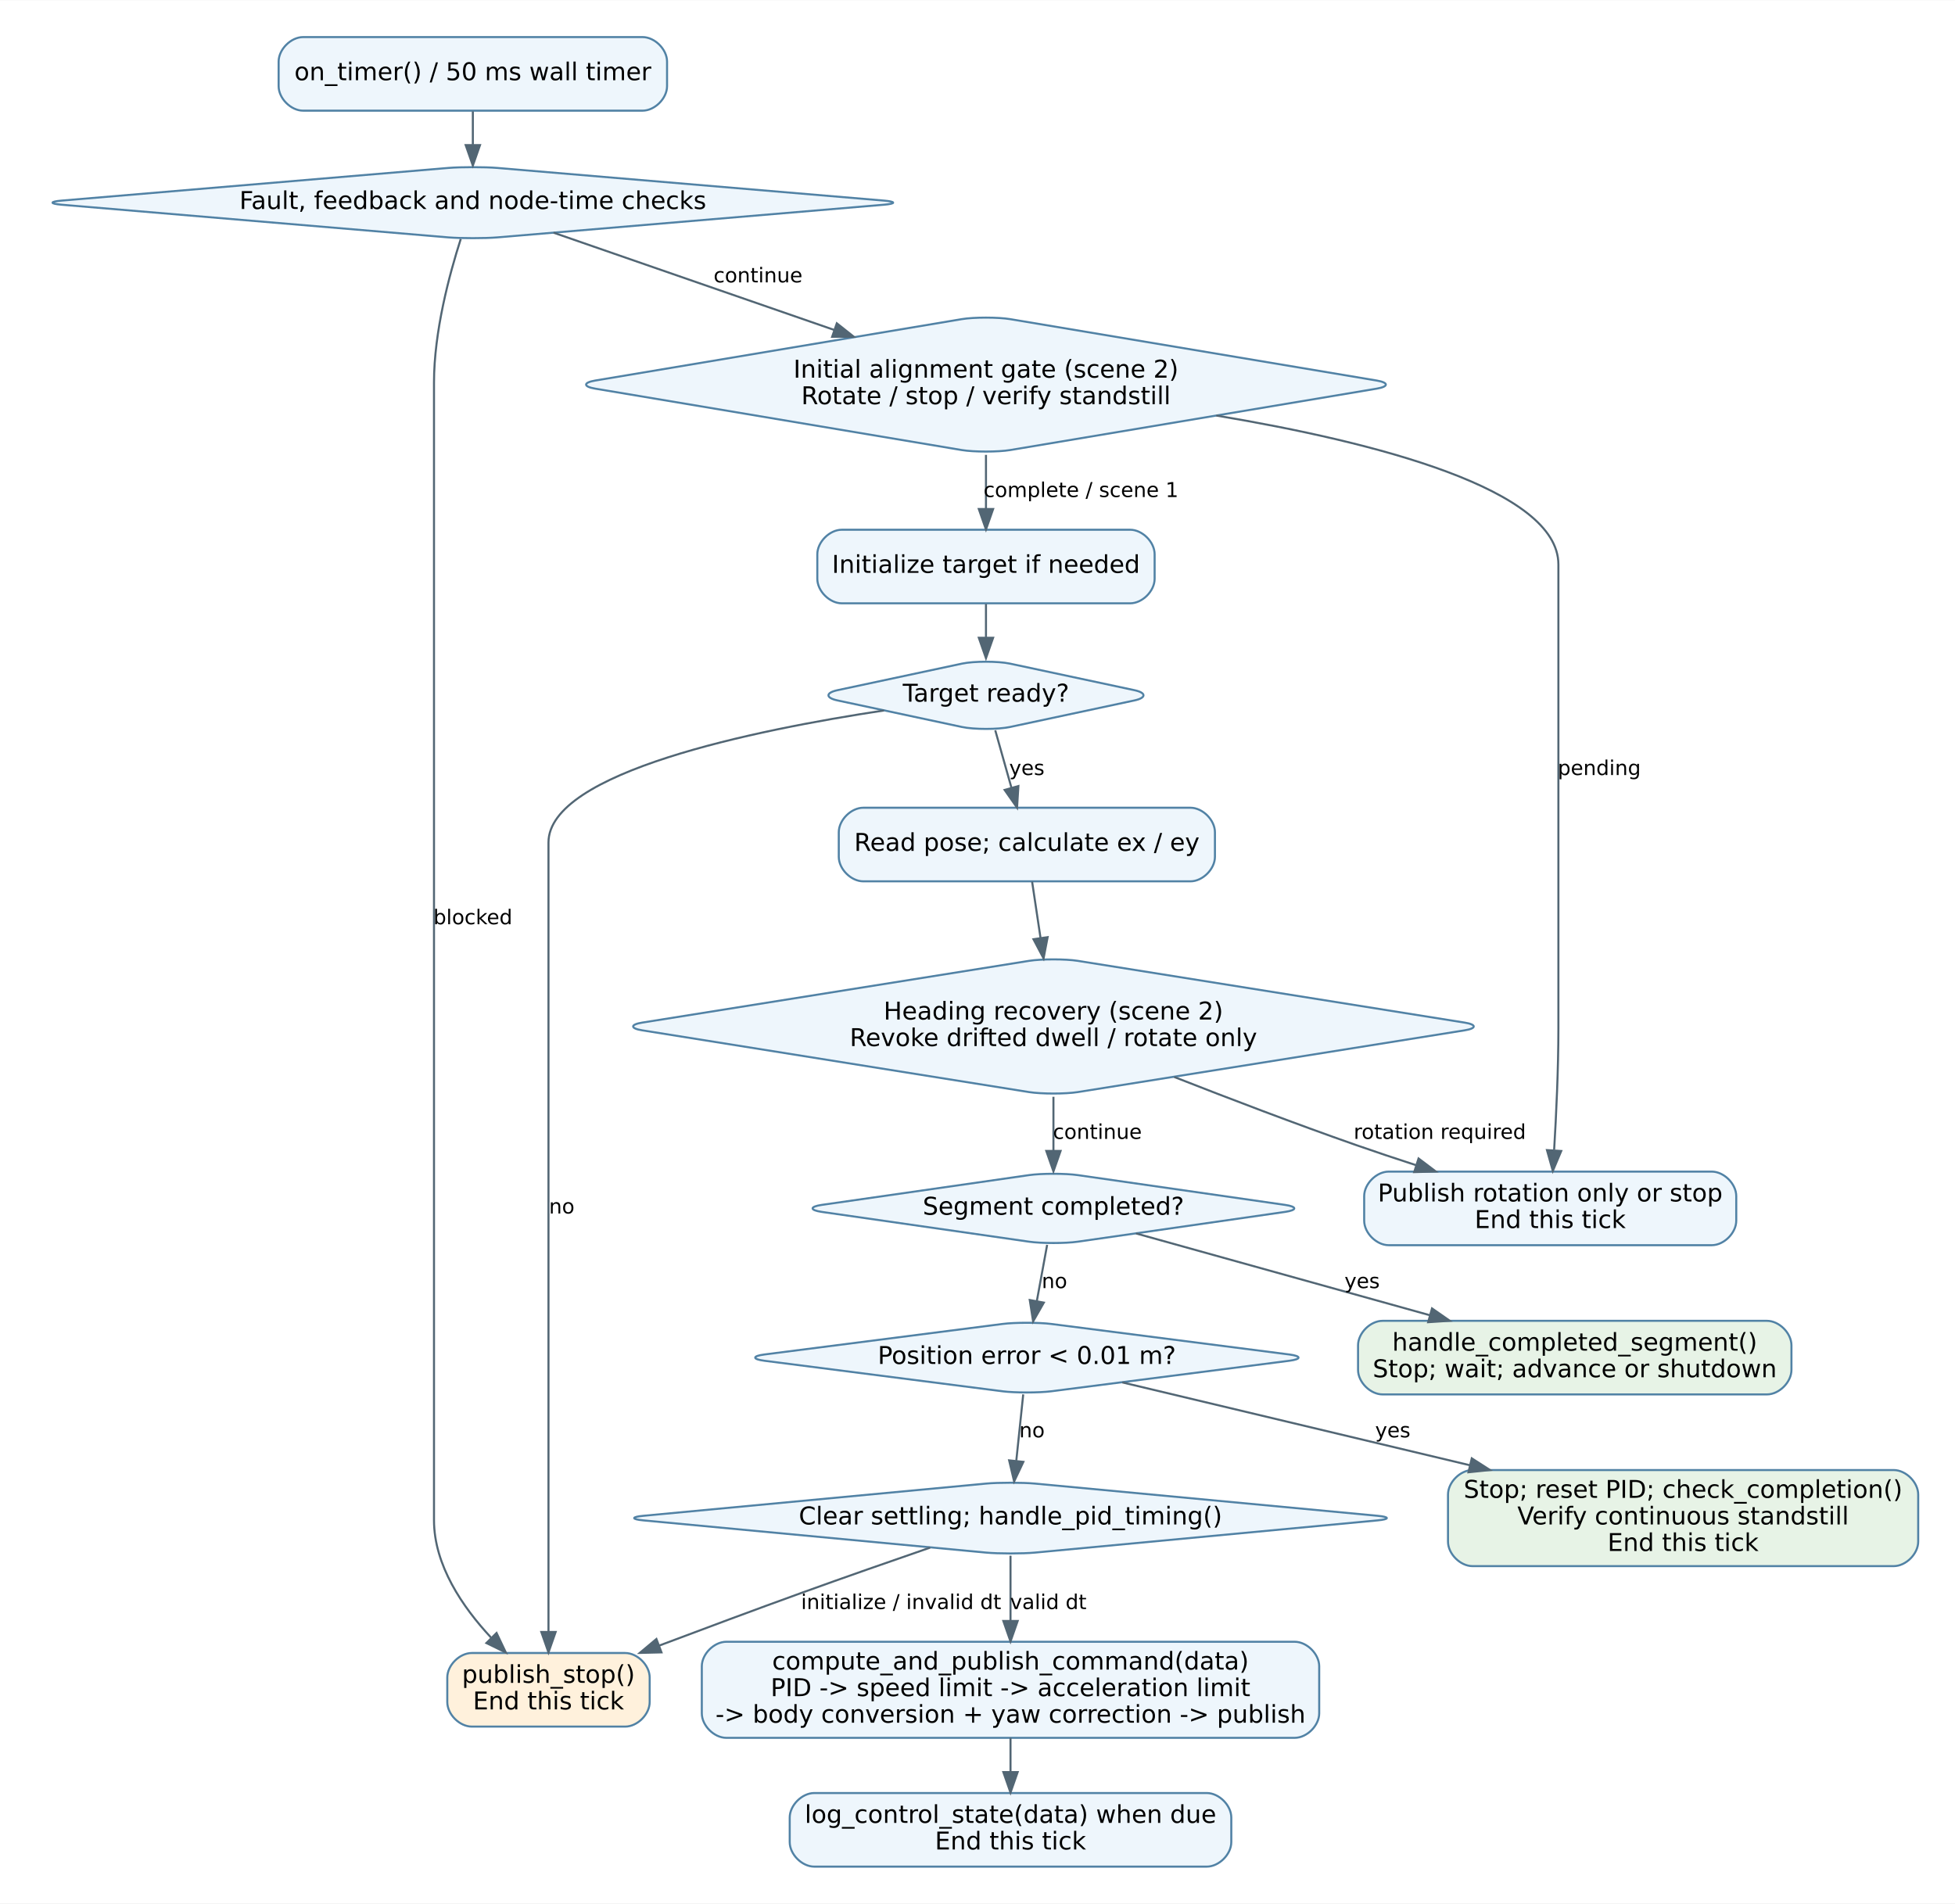
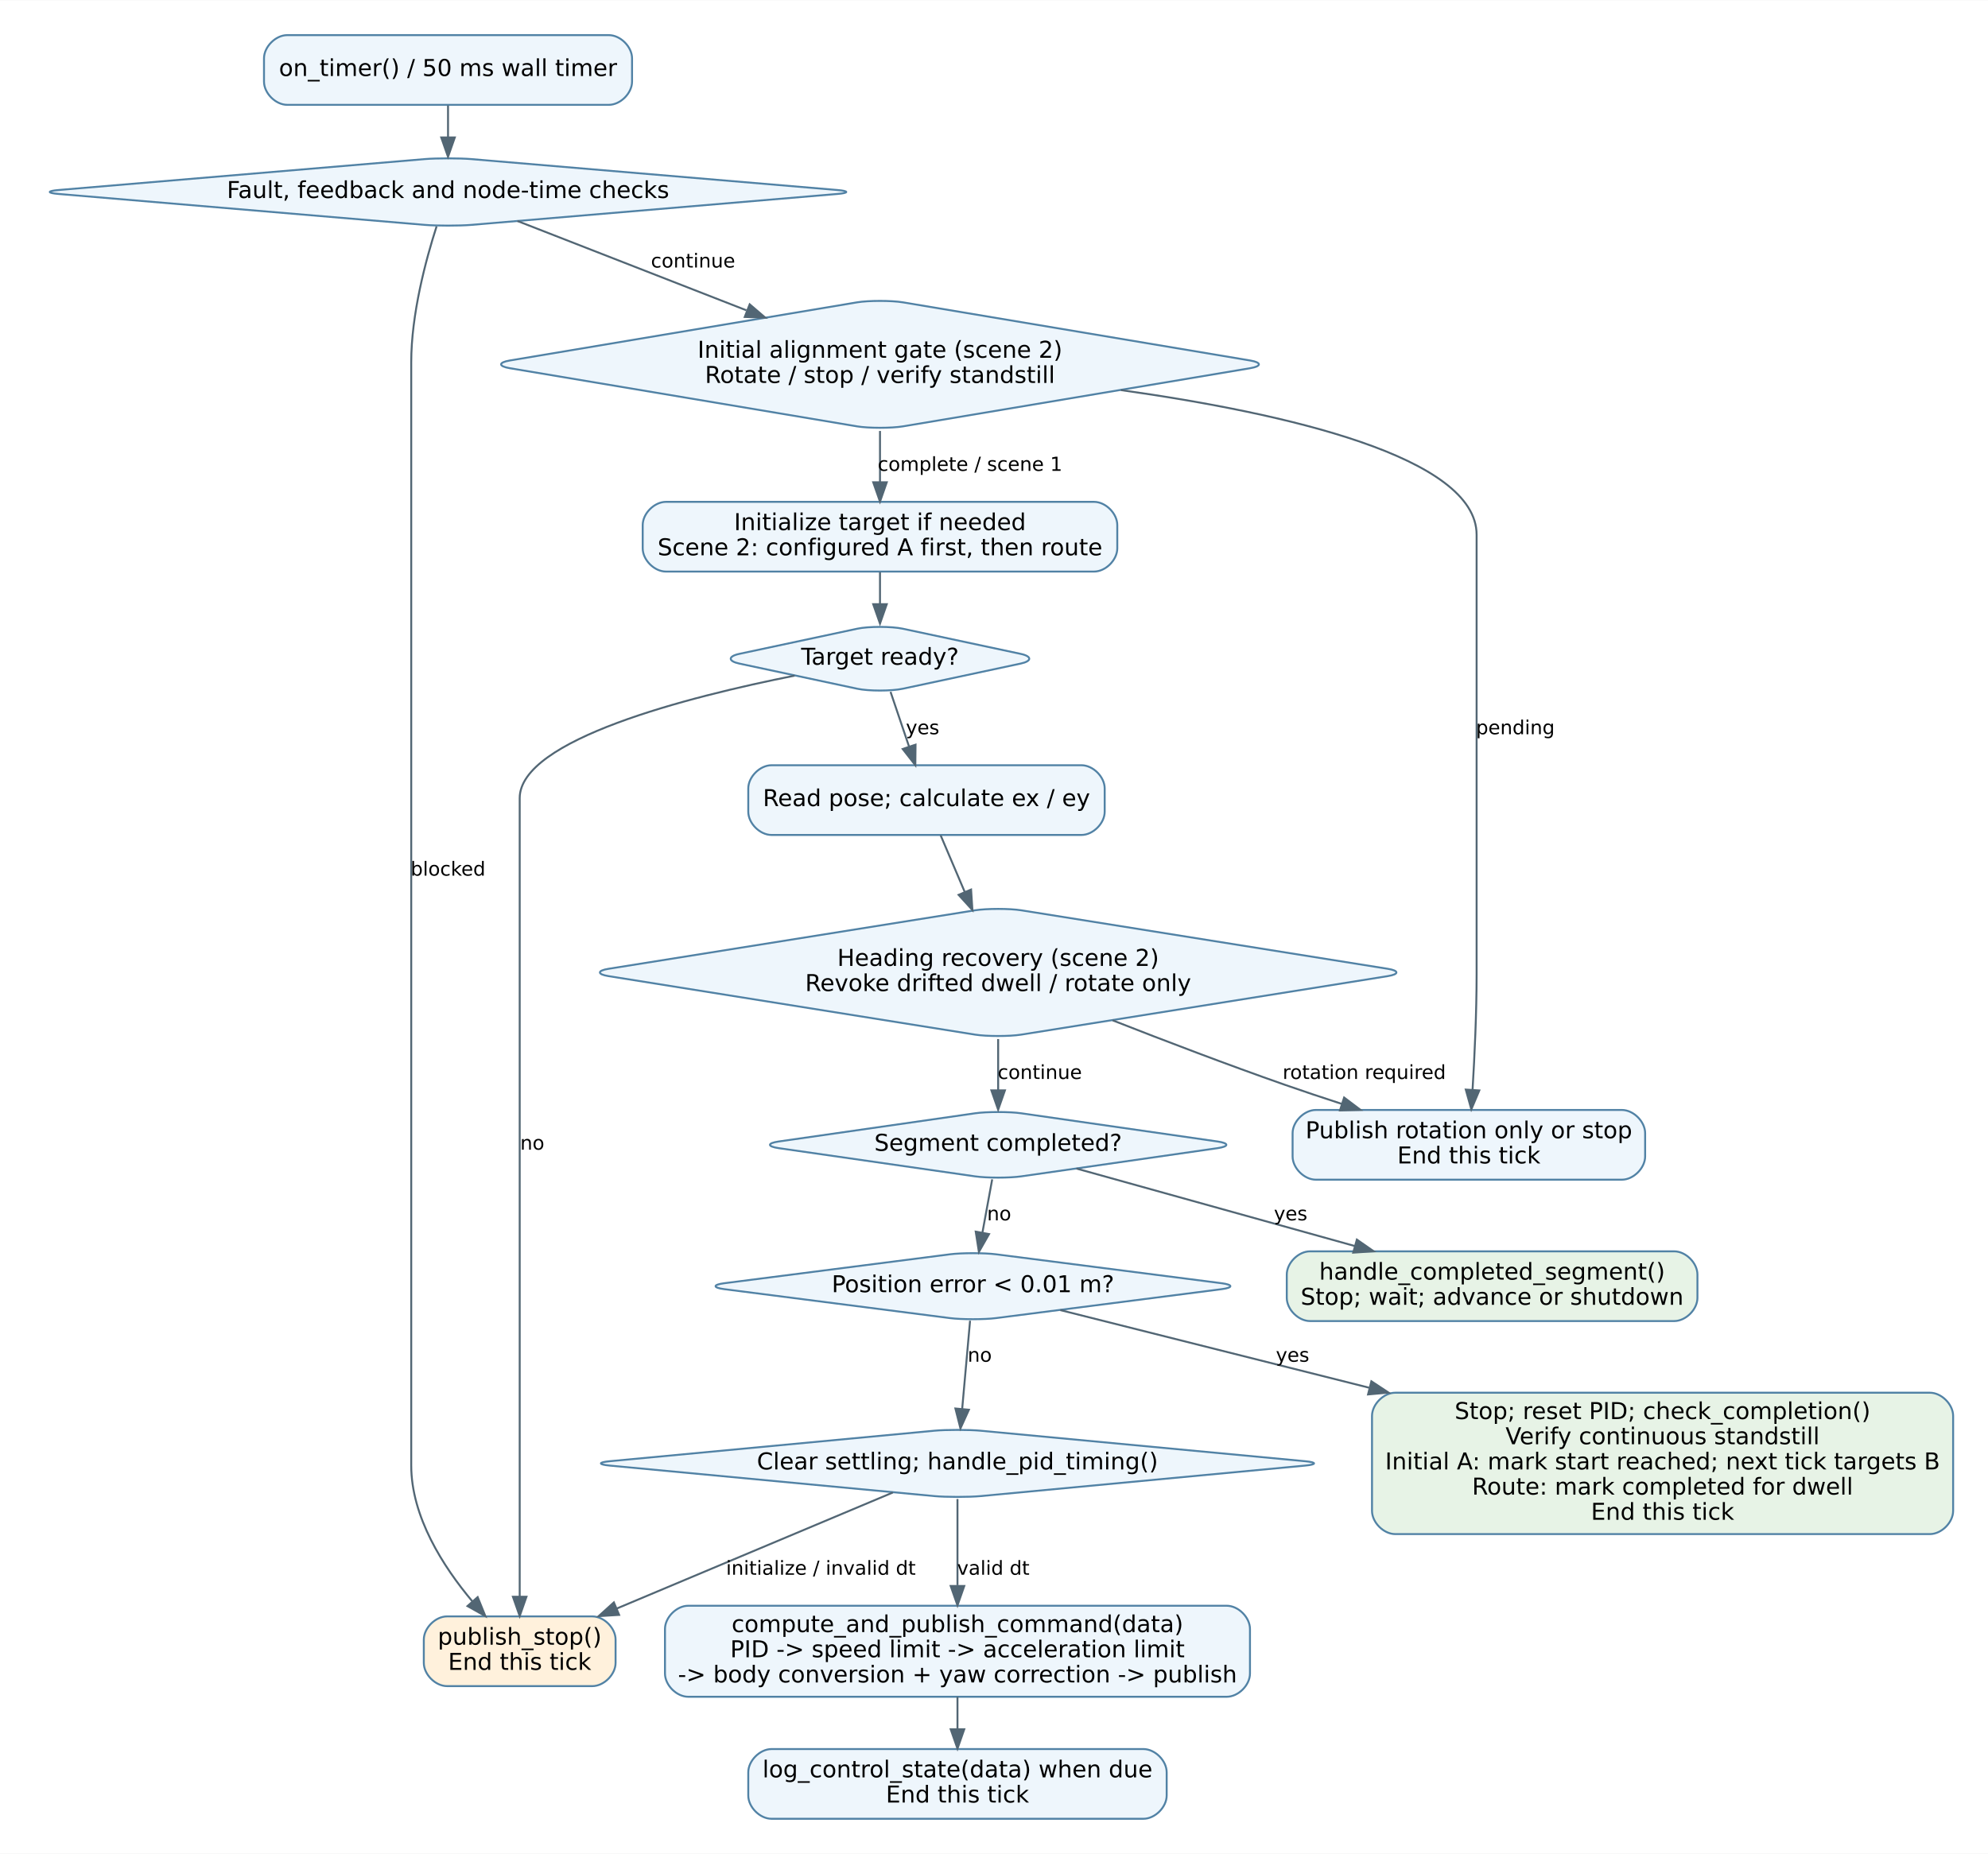
- <svg xmlns="http://www.w3.org/2000/svg" width="956pt" height="931pt" viewBox="0.00 0.00 956.29 931.00">
-   <g id="graph0" class="graph" transform="scale(1 1) rotate(0) translate(18 913)">
-     <polygon fill="white" stroke="transparent" points="-18,18 -18,-913 938.29,-913 938.29,18 -18,18" />
+ <svg xmlns="http://www.w3.org/2000/svg" width="1026pt" height="957pt" viewBox="0.00 0.00 1026.29 957.00">
+   <g id="graph0" class="graph" transform="scale(1 1) rotate(0) translate(18 939)">
+     <polygon fill="white" stroke="transparent" points="-18,18 -18,-939 1008.29,-939 1008.29,18 -18,18" />
    <g id="node1" class="node">
-       <path fill="#eef6fc" stroke="#5182a5" d="M296.29,-895C296.29,-895 130.29,-895 130.29,-895 124.29,-895 118.29,-889 118.29,-883 118.29,-883 118.29,-871 118.29,-871 118.29,-865 124.29,-859 130.29,-859 130.29,-859 296.29,-859 296.29,-859 302.29,-859 308.29,-865 308.29,-871 308.29,-871 308.29,-883 308.29,-883 308.29,-889 302.29,-895 296.29,-895" />
-       <text text-anchor="middle" x="213.29" y="-873.9" font-family="DejaVu Sans" font-size="12.00">on_timer() / 50 ms wall timer</text>
+       <path fill="#eef6fc" stroke="#5182a5" d="M296.29,-921C296.29,-921 130.29,-921 130.29,-921 124.29,-921 118.29,-915 118.29,-909 118.29,-909 118.29,-897 118.29,-897 118.29,-891 124.29,-885 130.29,-885 130.29,-885 296.29,-885 296.29,-885 302.29,-885 308.29,-891 308.29,-897 308.29,-897 308.29,-909 308.29,-909 308.29,-915 302.29,-921 296.29,-921" />
+       <text text-anchor="middle" x="213.29" y="-899.9" font-family="DejaVu Sans" font-size="12.00">on_timer() / 50 ms wall timer</text>
    </g>
    <g id="node2" class="node">
-       <path fill="#eef6fc" stroke="#5182a5" d="M201.33,-830.99C201.33,-830.99 12.17,-815.01 12.17,-815.01 6.19,-814.51 6.19,-813.49 12.17,-812.99 12.17,-812.99 201.33,-797.01 201.33,-797.01 207.31,-796.51 219.27,-796.51 225.25,-797.01 225.25,-797.01 414.41,-812.99 414.41,-812.99 420.39,-813.49 420.39,-814.51 414.41,-815.01 414.41,-815.01 225.25,-830.99 225.25,-830.99 219.27,-831.49 207.31,-831.49 201.33,-830.99" />
-       <text text-anchor="middle" x="213.29" y="-810.9" font-family="DejaVu Sans" font-size="12.00">Fault, feedback and node-time checks</text>
+       <path fill="#eef6fc" stroke="#5182a5" d="M201.33,-856.99C201.33,-856.99 12.17,-841.01 12.17,-841.01 6.19,-840.51 6.19,-839.49 12.17,-838.99 12.17,-838.99 201.33,-823.01 201.33,-823.01 207.31,-822.51 219.27,-822.51 225.25,-823.01 225.25,-823.01 414.41,-838.99 414.41,-838.99 420.39,-839.49 420.39,-840.51 414.41,-841.01 414.41,-841.01 225.25,-856.99 225.25,-856.99 219.27,-857.49 207.31,-857.49 201.33,-856.99" />
+       <text text-anchor="middle" x="213.29" y="-836.9" font-family="DejaVu Sans" font-size="12.00">Fault, feedback and node-time checks</text>
    </g>
    <g id="edge1" class="edge">
-       <path fill="none" stroke="#526674" d="M213.29,-858.68C213.29,-853.62 213.29,-847.95 213.29,-842.42" />
-       <polygon fill="#526674" stroke="#526674" points="216.79,-842.15 213.29,-832.15 209.79,-842.15 216.79,-842.15" />
+       <path fill="none" stroke="#526674" d="M213.29,-884.68C213.29,-879.62 213.29,-873.95 213.29,-868.42" />
+       <polygon fill="#526674" stroke="#526674" points="216.79,-868.15 213.29,-858.15 209.79,-868.15 216.79,-868.15" />
    </g>
    <g id="node3" class="node">
      <path fill="#fff1dc" stroke="#5182a5" d="M287.79,-104.5C287.79,-104.5 212.79,-104.5 212.79,-104.5 206.79,-104.5 200.79,-98.5 200.79,-92.5 200.79,-92.5 200.79,-80.5 200.79,-80.5 200.79,-74.5 206.79,-68.5 212.79,-68.5 212.79,-68.5 287.79,-68.5 287.79,-68.5 293.79,-68.5 299.79,-74.5 299.79,-80.5 299.79,-80.5 299.79,-92.5 299.79,-92.5 299.79,-98.5 293.79,-104.5 287.79,-104.5" />
      <text text-anchor="middle" x="250.29" y="-89.9" font-family="DejaVu Sans" font-size="12.00">publish_stop()</text>
      <text text-anchor="middle" x="250.29" y="-76.9" font-family="DejaVu Sans" font-size="12.00">End this tick</text>
    </g>
    <g id="edge2" class="edge">
-       <path fill="none" stroke="#526674" d="M207.38,-796.23C201.8,-778.88 194.29,-750.89 194.29,-726 194.29,-726 194.29,-726 194.29,-169.5 194.29,-147.48 208.23,-127.02 222.2,-112.04" />
-       <polygon fill="#526674" stroke="#526674" points="224.89,-114.3 229.44,-104.73 219.92,-109.38 224.89,-114.3" />
-       <text text-anchor="middle" x="213.29" y="-461" font-family="DejaVu Sans" font-size="10.00">blocked</text>
+       <path fill="none" stroke="#526674" d="M207.38,-822.23C201.8,-804.88 194.29,-776.89 194.29,-752 194.29,-752 194.29,-752 194.29,-182.5 194.29,-155.94 210.74,-130.26 225.81,-112.31" />
+       <polygon fill="#526674" stroke="#526674" points="228.59,-114.45 232.57,-104.64 223.34,-109.83 228.59,-114.45" />
+       <text text-anchor="middle" x="213.29" y="-487" font-family="DejaVu Sans" font-size="10.00">blocked</text>
    </g>
    <g id="node4" class="node">
-       <path fill="#eef6fc" stroke="#5182a5" d="M452.45,-757.02C452.45,-757.02 273.13,-726.98 273.13,-726.98 267.21,-725.99 267.21,-724.01 273.13,-723.02 273.13,-723.02 452.45,-692.98 452.45,-692.98 458.37,-691.99 470.21,-691.99 476.13,-692.98 476.13,-692.98 655.45,-723.02 655.45,-723.02 661.37,-724.01 661.37,-725.99 655.45,-726.98 655.45,-726.98 476.13,-757.02 476.13,-757.02 470.21,-758.01 458.37,-758.01 452.45,-757.02" />
-       <text text-anchor="middle" x="464.29" y="-728.4" font-family="DejaVu Sans" font-size="12.00">Initial alignment gate (scene 2)</text>
-       <text text-anchor="middle" x="464.29" y="-715.4" font-family="DejaVu Sans" font-size="12.00">Rotate / stop / verify standstill</text>
+       <path fill="#eef6fc" stroke="#5182a5" d="M424.45,-783.02C424.45,-783.02 245.13,-752.98 245.13,-752.98 239.21,-751.99 239.21,-750.01 245.13,-749.02 245.13,-749.02 424.45,-718.98 424.45,-718.98 430.37,-717.99 442.21,-717.99 448.13,-718.98 448.13,-718.98 627.45,-749.02 627.45,-749.02 633.37,-750.01 633.37,-751.99 627.45,-752.98 627.45,-752.98 448.13,-783.02 448.13,-783.02 442.21,-784.01 430.37,-784.01 424.45,-783.02" />
+       <text text-anchor="middle" x="436.29" y="-754.4" font-family="DejaVu Sans" font-size="12.00">Initial alignment gate (scene 2)</text>
+       <text text-anchor="middle" x="436.29" y="-741.4" font-family="DejaVu Sans" font-size="12.00">Rotate / stop / verify standstill</text>
    </g>
    <g id="edge3" class="edge">
-       <path fill="none" stroke="#526674" d="M252.78,-799.31C289.44,-786.6 344.96,-767.36 389.92,-751.78" />
-       <polygon fill="#526674" stroke="#526674" points="391.33,-754.99 399.63,-748.41 389.04,-748.38 391.33,-754.99" />
-       <text text-anchor="middle" x="352.79" y="-775" font-family="DejaVu Sans" font-size="10.00">continue</text>
+       <path fill="none" stroke="#526674" d="M249.12,-825.02C280.9,-812.62 328.21,-794.17 367.31,-778.91" />
+       <polygon fill="#526674" stroke="#526674" points="369.02,-782 377.06,-775.11 366.47,-775.48 369.02,-782" />
+       <text text-anchor="middle" x="339.79" y="-801" font-family="DejaVu Sans" font-size="10.00">continue</text>
    </g>
    <g id="node6" class="node">
-       <path fill="#eef6fc" stroke="#5182a5" d="M819.29,-340C819.29,-340 661.29,-340 661.29,-340 655.29,-340 649.29,-334 649.29,-328 649.29,-328 649.29,-316 649.29,-316 649.29,-310 655.29,-304 661.29,-304 661.29,-304 819.29,-304 819.29,-304 825.29,-304 831.29,-310 831.29,-316 831.29,-316 831.29,-328 831.29,-328 831.29,-334 825.29,-340 819.29,-340" />
-       <text text-anchor="middle" x="740.29" y="-325.4" font-family="DejaVu Sans" font-size="12.00">Publish rotation only or stop</text>
-       <text text-anchor="middle" x="740.29" y="-312.4" font-family="DejaVu Sans" font-size="12.00">End this tick</text>
+       <path fill="#eef6fc" stroke="#5182a5" d="M819.29,-366C819.29,-366 661.29,-366 661.29,-366 655.29,-366 649.29,-360 649.29,-354 649.29,-354 649.29,-342 649.29,-342 649.29,-336 655.29,-330 661.29,-330 661.29,-330 819.29,-330 819.29,-330 825.29,-330 831.29,-336 831.29,-342 831.29,-342 831.29,-354 831.29,-354 831.29,-360 825.29,-366 819.29,-366" />
+       <text text-anchor="middle" x="740.29" y="-351.4" font-family="DejaVu Sans" font-size="12.00">Publish rotation only or stop</text>
+       <text text-anchor="middle" x="740.29" y="-338.4" font-family="DejaVu Sans" font-size="12.00">End this tick</text>
    </g>
    <g id="edge4" class="edge">
-       <path fill="none" stroke="#526674" d="M576.97,-709.86C654.77,-696.84 744.29,-673.84 744.29,-637 744.29,-637 744.29,-637 744.29,-410 744.29,-390.15 743.24,-367.79 742.21,-350.71" />
-       <polygon fill="#526674" stroke="#526674" points="745.68,-350.08 741.56,-340.32 738.7,-350.52 745.68,-350.08" />
-       <text text-anchor="middle" x="764.29" y="-534" font-family="DejaVu Sans" font-size="10.00">pending</text>
+       <path fill="none" stroke="#526674" d="M560.68,-737.71C646.16,-725.69 744.29,-703.15 744.29,-663 744.29,-663 744.29,-663 744.29,-436 744.29,-416.15 743.24,-393.79 742.21,-376.71" />
+       <polygon fill="#526674" stroke="#526674" points="745.68,-376.08 741.56,-366.32 738.7,-376.52 745.68,-376.08" />
+       <text text-anchor="middle" x="764.29" y="-560" font-family="DejaVu Sans" font-size="10.00">pending</text>
    </g>
    <g id="node7" class="node">
-       <path fill="#eef6fc" stroke="#5182a5" d="M534.79,-654C534.79,-654 393.79,-654 393.79,-654 387.79,-654 381.79,-648 381.79,-642 381.79,-642 381.79,-630 381.79,-630 381.79,-624 387.79,-618 393.79,-618 393.79,-618 534.79,-618 534.79,-618 540.79,-618 546.79,-624 546.79,-630 546.79,-630 546.79,-642 546.79,-642 546.79,-648 540.79,-654 534.79,-654" />
-       <text text-anchor="middle" x="464.29" y="-632.9" font-family="DejaVu Sans" font-size="12.00">Initialize target if needed</text>
+       <path fill="#eef6fc" stroke="#5182a5" d="M546.79,-680C546.79,-680 325.79,-680 325.79,-680 319.79,-680 313.79,-674 313.79,-668 313.79,-668 313.79,-656 313.79,-656 313.79,-650 319.79,-644 325.79,-644 325.79,-644 546.79,-644 546.79,-644 552.79,-644 558.79,-650 558.79,-656 558.79,-656 558.79,-668 558.79,-668 558.79,-674 552.79,-680 546.79,-680" />
+       <text text-anchor="middle" x="436.29" y="-665.4" font-family="DejaVu Sans" font-size="12.00">Initialize target if needed</text>
+       <text text-anchor="middle" x="436.29" y="-652.4" font-family="DejaVu Sans" font-size="12.00">Scene 2: configured A first, then route</text>
    </g>
    <g id="edge5" class="edge">
-       <path fill="none" stroke="#526674" d="M464.29,-690.61C464.29,-681.85 464.29,-672.51 464.29,-664.12" />
-       <polygon fill="#526674" stroke="#526674" points="467.79,-664.12 464.29,-654.12 460.79,-664.12 467.79,-664.12" />
-       <text text-anchor="middle" x="510.79" y="-670" font-family="DejaVu Sans" font-size="10.00">complete / scene 1</text>
+       <path fill="none" stroke="#526674" d="M436.29,-716.61C436.29,-707.85 436.29,-698.51 436.29,-690.12" />
+       <polygon fill="#526674" stroke="#526674" points="439.79,-690.12 436.29,-680.12 432.79,-690.12 439.79,-690.12" />
+       <text text-anchor="middle" x="482.79" y="-696" font-family="DejaVu Sans" font-size="10.00">complete / scene 1</text>
    </g>
    <g id="node5" class="node">
-       <path fill="#eef6fc" stroke="#5182a5" d="M485.44,-443.11C485.44,-443.11 296.14,-412.89 296.14,-412.89 290.22,-411.95 290.22,-410.05 296.14,-409.11 296.14,-409.11 485.44,-378.89 485.44,-378.89 491.37,-377.95 503.22,-377.95 509.14,-378.89 509.14,-378.89 698.44,-409.11 698.44,-409.11 704.37,-410.05 704.37,-411.95 698.44,-412.89 698.44,-412.89 509.14,-443.11 509.14,-443.11 503.22,-444.05 491.37,-444.05 485.44,-443.11" />
-       <text text-anchor="middle" x="497.29" y="-414.4" font-family="DejaVu Sans" font-size="12.00">Heading recovery (scene 2)</text>
-       <text text-anchor="middle" x="497.29" y="-401.4" font-family="DejaVu Sans" font-size="12.00">Revoke drifted dwell / rotate only</text>
+       <path fill="#eef6fc" stroke="#5182a5" d="M485.44,-469.11C485.44,-469.11 296.14,-438.89 296.14,-438.89 290.22,-437.95 290.22,-436.05 296.14,-435.11 296.14,-435.11 485.44,-404.89 485.44,-404.89 491.37,-403.95 503.22,-403.95 509.14,-404.89 509.14,-404.89 698.44,-435.11 698.44,-435.11 704.37,-436.05 704.37,-437.95 698.44,-438.89 698.44,-438.89 509.14,-469.11 509.14,-469.11 503.22,-470.05 491.37,-470.05 485.44,-469.11" />
+       <text text-anchor="middle" x="497.29" y="-440.4" font-family="DejaVu Sans" font-size="12.00">Heading recovery (scene 2)</text>
+       <text text-anchor="middle" x="497.29" y="-427.4" font-family="DejaVu Sans" font-size="12.00">Revoke drifted dwell / rotate only</text>
    </g>
    <g id="edge10" class="edge">
-       <path fill="none" stroke="#526674" d="M556.39,-386.28C583.36,-375.7 615.79,-363.33 645.29,-353 654.72,-349.7 664.73,-346.36 674.57,-343.17" />
-       <polygon fill="#526674" stroke="#526674" points="675.89,-346.42 684.34,-340.04 673.75,-339.76 675.89,-346.42" />
-       <text text-anchor="middle" x="686.29" y="-356" font-family="DejaVu Sans" font-size="10.00">rotation required</text>
+       <path fill="none" stroke="#526674" d="M556.39,-412.28C583.36,-401.7 615.79,-389.33 645.29,-379 654.72,-375.7 664.73,-372.36 674.57,-369.17" />
+       <polygon fill="#526674" stroke="#526674" points="675.89,-372.42 684.34,-366.04 673.75,-365.76 675.89,-372.42" />
+       <text text-anchor="middle" x="686.29" y="-382" font-family="DejaVu Sans" font-size="10.00">rotation required</text>
    </g>
    <g id="node10" class="node">
-       <path fill="#eef6fc" stroke="#5182a5" d="M485.41,-338.29C485.41,-338.29 383.94,-323.71 383.94,-323.71 378,-322.85 378,-321.15 383.94,-320.29 383.94,-320.29 485.41,-305.71 485.41,-305.71 491.35,-304.85 503.23,-304.85 509.17,-305.71 509.17,-305.71 610.64,-320.29 610.64,-320.29 616.58,-321.15 616.58,-322.85 610.64,-323.71 610.64,-323.71 509.17,-338.29 509.17,-338.29 503.23,-339.15 491.35,-339.15 485.41,-338.29" />
-       <text text-anchor="middle" x="497.29" y="-318.9" font-family="DejaVu Sans" font-size="12.00">Segment completed?</text>
+       <path fill="#eef6fc" stroke="#5182a5" d="M485.41,-364.29C485.41,-364.29 383.94,-349.71 383.94,-349.71 378,-348.85 378,-347.15 383.94,-346.29 383.94,-346.29 485.41,-331.71 485.41,-331.71 491.35,-330.85 503.23,-330.85 509.17,-331.71 509.17,-331.71 610.64,-346.29 610.64,-346.29 616.58,-347.15 616.58,-348.85 610.64,-349.71 610.64,-349.71 509.17,-364.29 509.17,-364.29 503.23,-365.15 491.35,-365.15 485.41,-364.29" />
+       <text text-anchor="middle" x="497.29" y="-344.9" font-family="DejaVu Sans" font-size="12.00">Segment completed?</text>
    </g>
    <g id="edge11" class="edge">
-       <path fill="none" stroke="#526674" d="M497.29,-376.61C497.29,-367.85 497.29,-358.51 497.29,-350.12" />
-       <polygon fill="#526674" stroke="#526674" points="500.79,-350.12 497.29,-340.12 493.79,-350.12 500.79,-350.12" />
-       <text text-anchor="middle" x="518.79" y="-356" font-family="DejaVu Sans" font-size="10.00">continue</text>
+       <path fill="none" stroke="#526674" d="M497.29,-402.61C497.29,-393.85 497.29,-384.51 497.29,-376.12" />
+       <polygon fill="#526674" stroke="#526674" points="500.79,-376.12 497.29,-366.12 493.79,-376.12 500.79,-376.12" />
+       <text text-anchor="middle" x="518.79" y="-382" font-family="DejaVu Sans" font-size="10.00">continue</text>
    </g>
    <g id="node8" class="node">
-       <path fill="#eef6fc" stroke="#5182a5" d="M452.55,-588.5C452.55,-588.5 391.64,-575.5 391.64,-575.5 385.77,-574.25 385.77,-571.75 391.64,-570.5 391.64,-570.5 452.55,-557.5 452.55,-557.5 458.42,-556.25 470.16,-556.25 476.03,-557.5 476.03,-557.5 536.94,-570.5 536.94,-570.5 542.81,-571.75 542.81,-574.25 536.94,-575.5 536.94,-575.5 476.03,-588.5 476.03,-588.5 470.16,-589.75 458.42,-589.75 452.55,-588.5" />
-       <text text-anchor="middle" x="464.29" y="-569.9" font-family="DejaVu Sans" font-size="12.00">Target ready?</text>
+       <path fill="#eef6fc" stroke="#5182a5" d="M424.55,-614.5C424.55,-614.5 363.64,-601.5 363.64,-601.5 357.77,-600.25 357.77,-597.75 363.64,-596.5 363.64,-596.5 424.55,-583.5 424.55,-583.5 430.42,-582.25 442.16,-582.25 448.03,-583.5 448.03,-583.5 508.94,-596.5 508.94,-596.5 514.81,-597.75 514.81,-600.25 508.94,-601.5 508.94,-601.5 448.03,-614.5 448.03,-614.5 442.16,-615.75 430.42,-615.75 424.55,-614.5" />
+       <text text-anchor="middle" x="436.29" y="-595.9" font-family="DejaVu Sans" font-size="12.00">Target ready?</text>
    </g>
    <g id="edge6" class="edge">
-       <path fill="none" stroke="#526674" d="M464.29,-617.68C464.29,-612.62 464.29,-606.95 464.29,-601.42" />
-       <polygon fill="#526674" stroke="#526674" points="467.79,-601.15 464.29,-591.15 460.79,-601.15 467.79,-601.15" />
+       <path fill="none" stroke="#526674" d="M436.29,-643.68C436.29,-638.62 436.29,-632.95 436.29,-627.42" />
+       <polygon fill="#526674" stroke="#526674" points="439.79,-627.15 436.29,-617.15 432.79,-627.15 439.79,-627.15" />
    </g>
    <g id="edge7" class="edge">
-       <path fill="none" stroke="#526674" d="M414.39,-565.58C351.15,-556.03 250.29,-535.4 250.29,-501 250.29,-501 250.29,-501 250.29,-169.5 250.29,-151.34 250.29,-130.92 250.29,-115" />
-       <polygon fill="#526674" stroke="#526674" points="253.79,-114.78 250.29,-104.78 246.79,-114.78 253.79,-114.78" />
-       <text text-anchor="middle" x="256.79" y="-319.5" font-family="DejaVu Sans" font-size="10.00">no</text>
+       <path fill="none" stroke="#526674" d="M392.21,-590.26C337.21,-579.32 250.29,-557.24 250.29,-527 250.29,-527 250.29,-527 250.29,-182.5 250.29,-159.64 250.29,-133.7 250.29,-114.7" />
+       <polygon fill="#526674" stroke="#526674" points="253.79,-114.66 250.29,-104.66 246.79,-114.66 253.79,-114.66" />
+       <text text-anchor="middle" x="256.79" y="-345.5" font-family="DejaVu Sans" font-size="10.00">no</text>
    </g>
    <g id="node9" class="node">
-       <path fill="#eef6fc" stroke="#5182a5" d="M564.29,-518C564.29,-518 404.29,-518 404.29,-518 398.29,-518 392.29,-512 392.29,-506 392.29,-506 392.29,-494 392.29,-494 392.29,-488 398.29,-482 404.29,-482 404.29,-482 564.29,-482 564.29,-482 570.29,-482 576.29,-488 576.29,-494 576.29,-494 576.29,-506 576.29,-506 576.29,-512 570.29,-518 564.29,-518" />
-       <text text-anchor="middle" x="484.29" y="-496.9" font-family="DejaVu Sans" font-size="12.00">Read pose; calculate ex / ey</text>
+       <path fill="#eef6fc" stroke="#5182a5" d="M540.29,-544C540.29,-544 380.29,-544 380.29,-544 374.29,-544 368.29,-538 368.29,-532 368.29,-532 368.29,-520 368.29,-520 368.29,-514 374.29,-508 380.29,-508 380.29,-508 540.29,-508 540.29,-508 546.29,-508 552.29,-514 552.29,-520 552.29,-520 552.29,-532 552.29,-532 552.29,-538 546.29,-544 540.29,-544" />
+       <text text-anchor="middle" x="460.29" y="-522.9" font-family="DejaVu Sans" font-size="12.00">Read pose; calculate ex / ey</text>
    </g>
    <g id="edge8" class="edge">
-       <path fill="none" stroke="#526674" d="M468.83,-555.89C471.16,-547.6 474.07,-537.27 476.74,-527.81" />
-       <polygon fill="#526674" stroke="#526674" points="480.15,-528.61 479.49,-518.04 473.41,-526.71 480.15,-528.61" />
-       <text text-anchor="middle" x="484.29" y="-534" font-family="DejaVu Sans" font-size="10.00">yes</text>
+       <path fill="none" stroke="#526674" d="M441.74,-581.89C444.57,-573.51 448.11,-563.05 451.33,-553.51" />
+       <polygon fill="#526674" stroke="#526674" points="454.64,-554.63 454.53,-544.04 448.01,-552.39 454.64,-554.63" />
+       <text text-anchor="middle" x="458.29" y="-560" font-family="DejaVu Sans" font-size="10.00">yes</text>
    </g>
    <g id="edge9" class="edge">
-       <path fill="none" stroke="#526674" d="M486.86,-481.81C488.04,-473.87 489.51,-464.06 490.97,-454.33" />
-       <polygon fill="#526674" stroke="#526674" points="494.45,-454.7 492.46,-444.3 487.52,-453.67 494.45,-454.7" />
+       <path fill="none" stroke="#526674" d="M467.6,-507.81C471.18,-499.39 475.65,-488.87 480.04,-478.57" />
+       <polygon fill="#526674" stroke="#526674" points="483.31,-479.81 484,-469.24 476.87,-477.07 483.31,-479.81" />
    </g>
    <g id="node11" class="node">
-       <path fill="#e7f3e6" stroke="#5182a5" d="M846.29,-267C846.29,-267 658.29,-267 658.29,-267 652.29,-267 646.29,-261 646.29,-255 646.29,-255 646.29,-243 646.29,-243 646.29,-237 652.29,-231 658.29,-231 658.29,-231 846.29,-231 846.29,-231 852.29,-231 858.29,-237 858.29,-243 858.29,-243 858.29,-255 858.29,-255 858.29,-261 852.29,-267 846.29,-267" />
-       <text text-anchor="middle" x="752.29" y="-252.4" font-family="DejaVu Sans" font-size="12.00">handle_completed_segment()</text>
-       <text text-anchor="middle" x="752.29" y="-239.4" font-family="DejaVu Sans" font-size="12.00">Stop; wait; advance or shutdown</text>
+       <path fill="#e7f3e6" stroke="#5182a5" d="M846.29,-293C846.29,-293 658.29,-293 658.29,-293 652.29,-293 646.29,-287 646.29,-281 646.29,-281 646.29,-269 646.29,-269 646.29,-263 652.29,-257 658.29,-257 658.29,-257 846.29,-257 846.29,-257 852.29,-257 858.29,-263 858.29,-269 858.29,-269 858.29,-281 858.29,-281 858.29,-287 852.29,-293 846.29,-293" />
+       <text text-anchor="middle" x="752.29" y="-278.4" font-family="DejaVu Sans" font-size="12.00">handle_completed_segment()</text>
+       <text text-anchor="middle" x="752.29" y="-265.4" font-family="DejaVu Sans" font-size="12.00">Stop; wait; advance or shutdown</text>
    </g>
    <g id="edge12" class="edge">
-       <path fill="none" stroke="#526674" d="M537.7,-309.75C576.24,-299.02 635.13,-282.62 681.48,-269.72" />
-       <polygon fill="#526674" stroke="#526674" points="682.47,-273.07 691.16,-267.02 680.59,-266.33 682.47,-273.07" />
-       <text text-anchor="middle" x="648.29" y="-283" font-family="DejaVu Sans" font-size="10.00">yes</text>
+       <path fill="none" stroke="#526674" d="M537.7,-335.75C576.24,-325.02 635.13,-308.62 681.48,-295.72" />
+       <polygon fill="#526674" stroke="#526674" points="682.47,-299.07 691.16,-293.02 680.59,-292.33 682.47,-299.07" />
+       <text text-anchor="middle" x="648.29" y="-309" font-family="DejaVu Sans" font-size="10.00">yes</text>
    </g>
    <g id="node12" class="node">
-       <path fill="#eef6fc" stroke="#5182a5" d="M472.39,-265.47C472.39,-265.47 355.87,-250.53 355.87,-250.53 349.92,-249.76 349.92,-248.24 355.87,-247.47 355.87,-247.47 472.39,-232.53 472.39,-232.53 478.34,-231.76 490.24,-231.76 496.19,-232.53 496.19,-232.53 612.71,-247.47 612.71,-247.47 618.66,-248.24 618.66,-249.76 612.71,-250.53 612.71,-250.53 496.19,-265.47 496.19,-265.47 490.24,-266.24 478.34,-266.24 472.39,-265.47" />
-       <text text-anchor="middle" x="484.29" y="-245.9" font-family="DejaVu Sans" font-size="12.00">Position error &lt; 0.01 m?</text>
+       <path fill="#eef6fc" stroke="#5182a5" d="M472.39,-291.47C472.39,-291.47 355.87,-276.53 355.87,-276.53 349.92,-275.76 349.92,-274.24 355.87,-273.47 355.87,-273.47 472.39,-258.53 472.39,-258.53 478.34,-257.76 490.24,-257.76 496.19,-258.53 496.19,-258.53 612.71,-273.47 612.71,-273.47 618.66,-274.24 618.66,-275.76 612.71,-276.53 612.71,-276.53 496.19,-291.47 496.19,-291.47 490.24,-292.24 478.34,-292.24 472.39,-291.47" />
+       <text text-anchor="middle" x="484.29" y="-271.9" font-family="DejaVu Sans" font-size="12.00">Position error &lt; 0.01 m?</text>
    </g>
    <g id="edge13" class="edge">
-       <path fill="none" stroke="#526674" d="M494.21,-304.17C492.7,-295.95 490.86,-285.86 489.16,-276.62" />
-       <polygon fill="#526674" stroke="#526674" points="492.59,-275.91 487.35,-266.71 485.71,-277.17 492.59,-275.91" />
-       <text text-anchor="middle" x="497.79" y="-283" font-family="DejaVu Sans" font-size="10.00">no</text>
+       <path fill="none" stroke="#526674" d="M494.21,-330.17C492.7,-321.95 490.86,-311.86 489.16,-302.62" />
+       <polygon fill="#526674" stroke="#526674" points="492.59,-301.91 487.35,-292.71 485.71,-303.17 492.59,-301.91" />
+       <text text-anchor="middle" x="497.79" y="-309" font-family="DejaVu Sans" font-size="10.00">no</text>
    </g>
    <g id="node13" class="node">
-       <path fill="#e7f3e6" stroke="#5182a5" d="M908.29,-194C908.29,-194 702.29,-194 702.29,-194 696.29,-194 690.29,-188 690.29,-182 690.29,-182 690.29,-159 690.29,-159 690.29,-153 696.29,-147 702.29,-147 702.29,-147 908.29,-147 908.29,-147 914.29,-147 920.29,-153 920.29,-159 920.29,-159 920.29,-182 920.29,-182 920.29,-188 914.29,-194 908.29,-194" />
-       <text text-anchor="middle" x="805.29" y="-180.4" font-family="DejaVu Sans" font-size="12.00">Stop; reset PID; check_completion()</text>
-       <text text-anchor="middle" x="805.29" y="-167.4" font-family="DejaVu Sans" font-size="12.00">Verify continuous standstill</text>
-       <text text-anchor="middle" x="805.29" y="-154.4" font-family="DejaVu Sans" font-size="12.00">End this tick</text>
+       <path fill="#e7f3e6" stroke="#5182a5" d="M978.29,-220C978.29,-220 702.29,-220 702.29,-220 696.29,-220 690.29,-214 690.29,-208 690.29,-208 690.29,-159 690.29,-159 690.29,-153 696.29,-147 702.29,-147 702.29,-147 978.29,-147 978.29,-147 984.29,-147 990.29,-153 990.29,-159 990.29,-159 990.29,-208 990.29,-208 990.29,-214 984.29,-220 978.29,-220" />
+       <text text-anchor="middle" x="840.29" y="-206.4" font-family="DejaVu Sans" font-size="12.00">Stop; reset PID; check_completion()</text>
+       <text text-anchor="middle" x="840.29" y="-193.4" font-family="DejaVu Sans" font-size="12.00">Verify continuous standstill</text>
+       <text text-anchor="middle" x="840.29" y="-180.4" font-family="DejaVu Sans" font-size="12.00">Initial A: mark start reached; next tick targets B</text>
+       <text text-anchor="middle" x="840.29" y="-167.4" font-family="DejaVu Sans" font-size="12.00">Route: mark completed for dwell</text>
+       <text text-anchor="middle" x="840.29" y="-154.4" font-family="DejaVu Sans" font-size="12.00">End this tick</text>
    </g>
    <g id="edge14" class="edge">
-       <path fill="none" stroke="#526674" d="M530.97,-236.88C575.35,-226.3 643.65,-210.02 701,-196.35" />
-       <polygon fill="#526674" stroke="#526674" points="701.92,-199.73 710.83,-194.01 700.3,-192.92 701.92,-199.73" />
-       <text text-anchor="middle" x="663.29" y="-210" font-family="DejaVu Sans" font-size="10.00">yes</text>
+       <path fill="none" stroke="#526674" d="M529.38,-262.66C569.7,-252.53 631.17,-237.07 688.84,-222.57" />
+       <polygon fill="#526674" stroke="#526674" points="689.96,-225.9 698.81,-220.07 688.25,-219.11 689.96,-225.9" />
+       <text text-anchor="middle" x="649.29" y="-236" font-family="DejaVu Sans" font-size="10.00">yes</text>
    </g>
    <g id="node14" class="node">
-       <path fill="#eef6fc" stroke="#5182a5" d="M464.34,-187.38C464.34,-187.38 296.69,-171.62 296.69,-171.62 290.71,-171.06 290.71,-169.94 296.69,-169.38 296.69,-169.38 464.34,-153.62 464.34,-153.62 470.32,-153.06 482.26,-153.06 488.24,-153.62 488.24,-153.62 655.89,-169.38 655.89,-169.38 661.87,-169.94 661.87,-171.06 655.89,-171.62 655.89,-171.62 488.24,-187.38 488.24,-187.38 482.26,-187.94 470.32,-187.94 464.34,-187.38" />
-       <text text-anchor="middle" x="476.29" y="-167.4" font-family="DejaVu Sans" font-size="12.00">Clear settling; handle_pid_timing()</text>
+       <path fill="#eef6fc" stroke="#5182a5" d="M464.34,-200.38C464.34,-200.38 296.69,-184.62 296.69,-184.62 290.71,-184.06 290.71,-182.94 296.69,-182.38 296.69,-182.38 464.34,-166.62 464.34,-166.62 470.32,-166.06 482.26,-166.06 488.24,-166.62 488.24,-166.62 655.89,-182.38 655.89,-182.38 661.87,-182.94 661.87,-184.06 655.89,-184.62 655.89,-184.62 488.24,-200.38 488.24,-200.38 482.26,-200.94 470.32,-200.94 464.34,-200.38" />
+       <text text-anchor="middle" x="476.29" y="-180.4" font-family="DejaVu Sans" font-size="12.00">Clear settling; handle_pid_timing()</text>
    </g>
    <g id="edge15" class="edge">
-       <path fill="none" stroke="#526674" d="M482.51,-231.02C481.52,-221.51 480.26,-209.43 479.13,-198.65" />
-       <polygon fill="#526674" stroke="#526674" points="482.58,-198.01 478.06,-188.43 475.62,-198.74 482.58,-198.01" />
-       <text text-anchor="middle" x="486.79" y="-210" font-family="DejaVu Sans" font-size="10.00">no</text>
+       <path fill="none" stroke="#526674" d="M482.79,-257.17C481.64,-244.37 480.04,-226.51 478.72,-211.69" />
+       <polygon fill="#526674" stroke="#526674" points="482.19,-211.21 477.82,-201.56 475.22,-211.84 482.19,-211.21" />
+       <text text-anchor="middle" x="487.79" y="-236" font-family="DejaVu Sans" font-size="10.00">no</text>
    </g>
    <g id="edge16" class="edge">
-       <path fill="none" stroke="#526674" d="M436.98,-156.06C418,-149.51 394.92,-141.46 374.29,-134 351.31,-125.69 326.04,-116.27 304.34,-108.09" />
-       <polygon fill="#526674" stroke="#526674" points="305.56,-104.81 294.96,-104.55 303.08,-111.35 305.56,-104.81" />
-       <text text-anchor="middle" x="422.79" y="-126" font-family="DejaVu Sans" font-size="10.00">initialize / invalid dt</text>
+       <path fill="none" stroke="#526674" d="M442.94,-168.48C405.31,-152.66 343.69,-126.76 300.29,-108.52" />
+       <polygon fill="#526674" stroke="#526674" points="301.62,-105.28 291.05,-104.63 298.91,-111.73 301.62,-105.28" />
+       <text text-anchor="middle" x="405.79" y="-126" font-family="DejaVu Sans" font-size="10.00">initialize / invalid dt</text>
    </g>
    <g id="node15" class="node">
      <path fill="#eef6fc" stroke="#5182a5" d="M615.29,-110C615.29,-110 337.29,-110 337.29,-110 331.29,-110 325.29,-104 325.29,-98 325.29,-98 325.29,-75 325.29,-75 325.29,-69 331.29,-63 337.29,-63 337.29,-63 615.29,-63 615.29,-63 621.29,-63 627.29,-69 627.29,-75 627.29,-75 627.29,-98 627.29,-98 627.29,-104 621.29,-110 615.29,-110" />
      <text text-anchor="middle" x="476.29" y="-96.4" font-family="DejaVu Sans" font-size="12.00">compute_and_publish_command(data)</text>
      <text text-anchor="middle" x="476.29" y="-83.4" font-family="DejaVu Sans" font-size="12.00">PID -&gt; speed limit -&gt; acceleration limit</text>
      <text text-anchor="middle" x="476.29" y="-70.4" font-family="DejaVu Sans" font-size="12.00">-&gt; body conversion + yaw correction -&gt; publish</text>
    </g>
    <g id="edge17" class="edge">
-       <path fill="none" stroke="#526674" d="M476.29,-152.11C476.29,-142.85 476.29,-131.15 476.29,-120.25" />
-       <polygon fill="#526674" stroke="#526674" points="479.79,-120.16 476.29,-110.16 472.79,-120.16 479.79,-120.16" />
+       <path fill="none" stroke="#526674" d="M476.29,-165.08C476.29,-152.66 476.29,-135.59 476.29,-120.62" />
+       <polygon fill="#526674" stroke="#526674" points="479.79,-120.19 476.29,-110.19 472.79,-120.19 479.79,-120.19" />
      <text text-anchor="middle" x="494.79" y="-126" font-family="DejaVu Sans" font-size="10.00">valid dt</text>
    </g>
    <g id="node16" class="node">
      <path fill="#eef6fc" stroke="#5182a5" d="M572.29,-36C572.29,-36 380.29,-36 380.29,-36 374.29,-36 368.29,-30 368.29,-24 368.29,-24 368.29,-12 368.29,-12 368.29,-6 374.29,0 380.29,0 380.29,0 572.29,0 572.29,0 578.29,0 584.29,-6 584.29,-12 584.29,-12 584.29,-24 584.29,-24 584.29,-30 578.29,-36 572.29,-36" />
      <text text-anchor="middle" x="476.29" y="-21.4" font-family="DejaVu Sans" font-size="12.00">log_control_state(data) when due</text>
      <text text-anchor="middle" x="476.29" y="-8.4" font-family="DejaVu Sans" font-size="12.00">End this tick</text>
    </g>
    <g id="edge18" class="edge">
      <path fill="none" stroke="#526674" d="M476.29,-62.99C476.29,-57.66 476.29,-51.92 476.29,-46.4" />
      <polygon fill="#526674" stroke="#526674" points="479.79,-46.23 476.29,-36.23 472.79,-46.23 479.79,-46.23" />
    </g>
  </g>
</svg>
